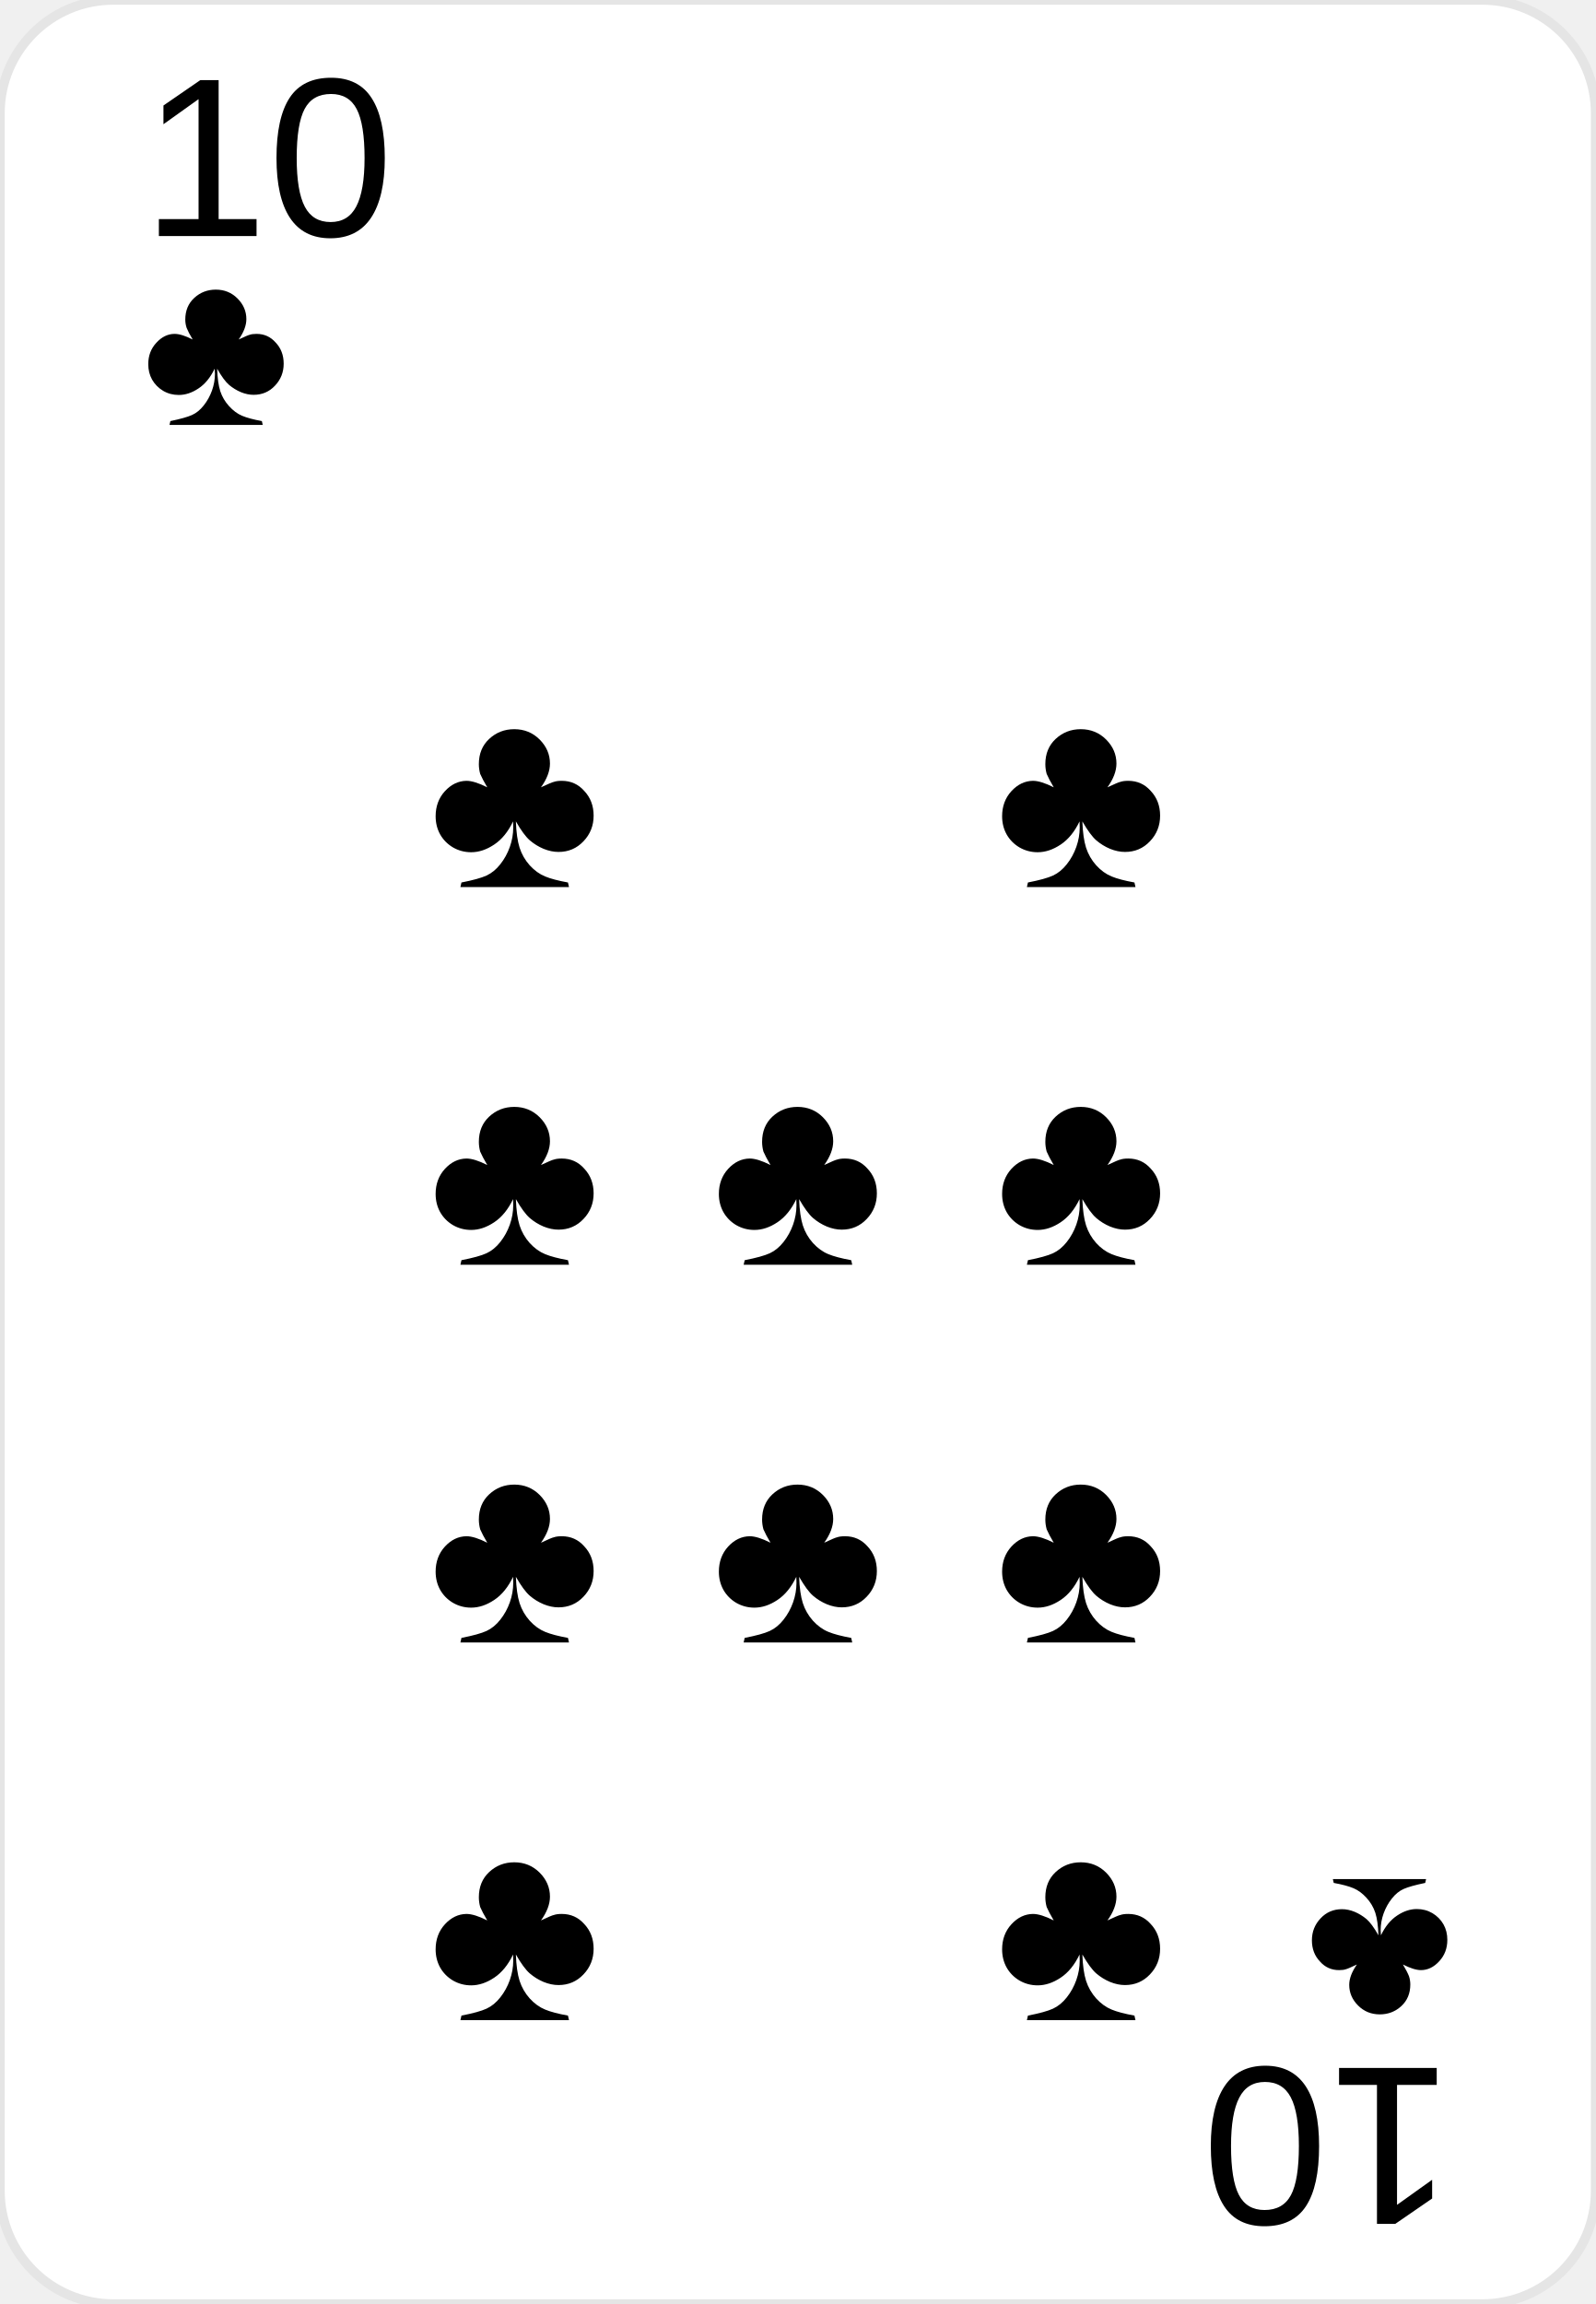
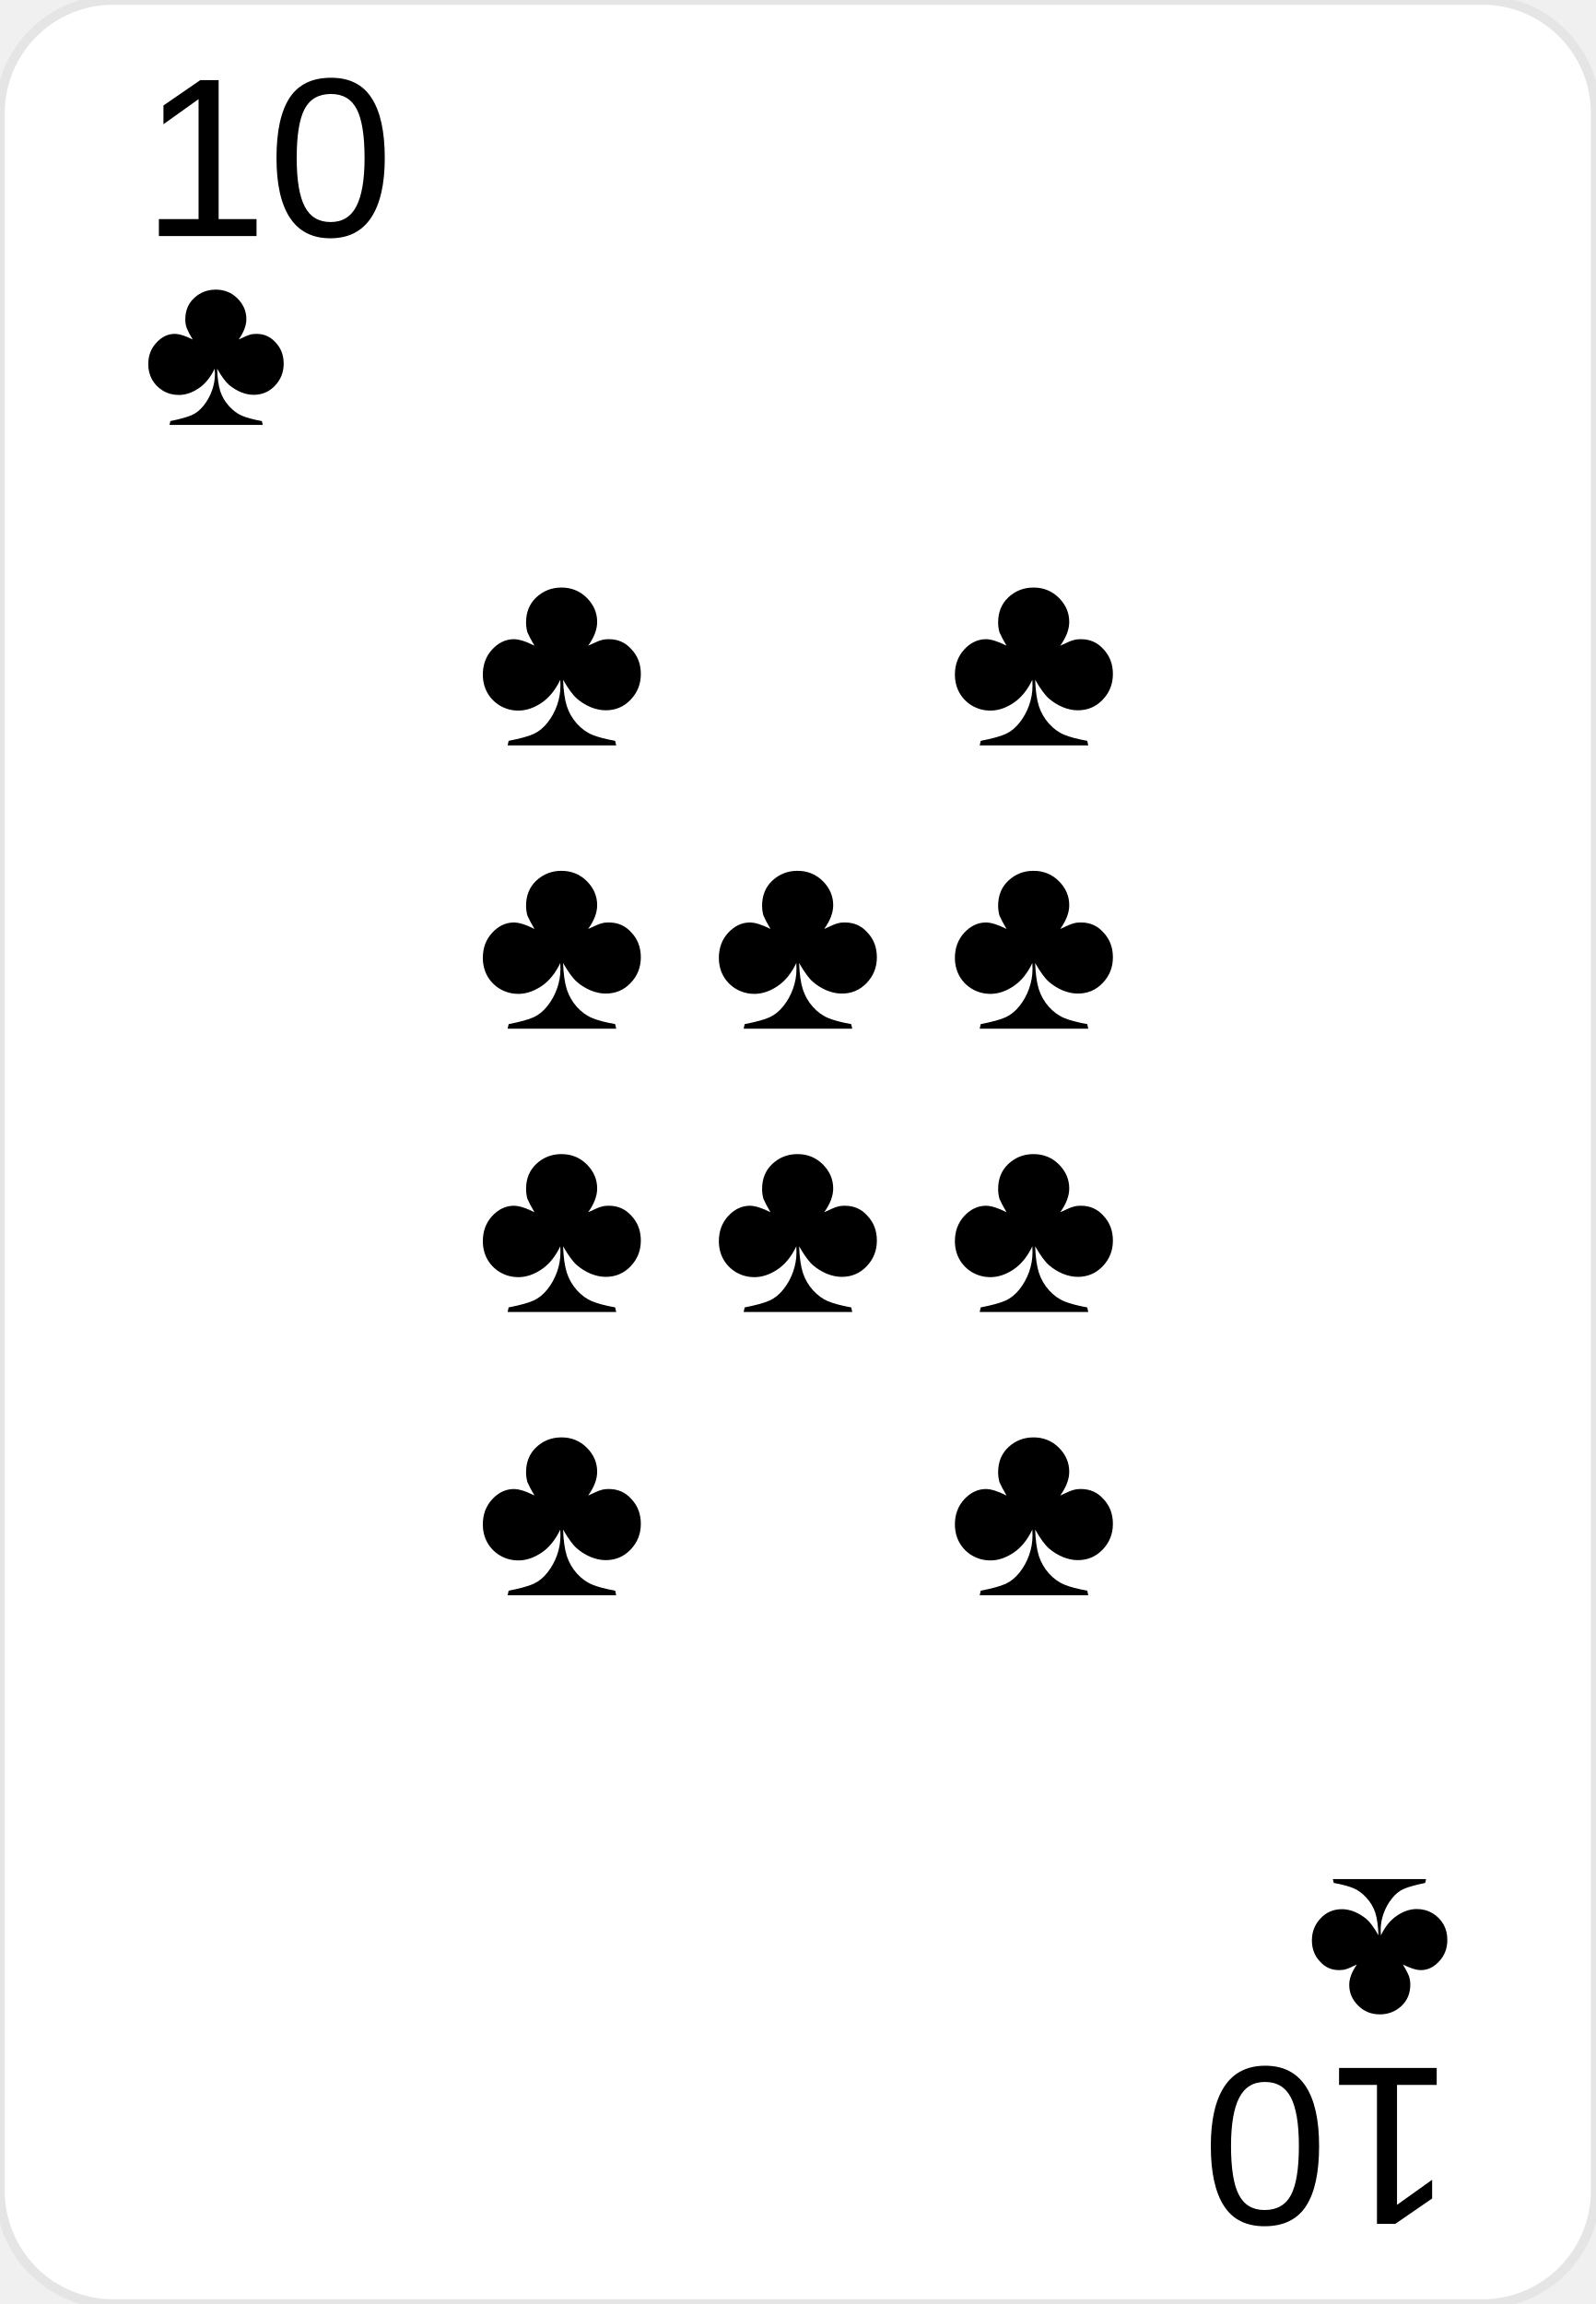
<svg xmlns="http://www.w3.org/2000/svg" width="169" height="244" viewBox="0 0 169 244" fill="none">
  <rect width="169" height="244" rx="12" fill="white" stroke="#E5E5E5" />
  <g transform="translate(15, 25)">
    <text font-family="Arial" font-size="24" fill="#000000">10</text>
    <text font-family="Arial" font-size="24" y="20" fill="#000000">♣</text>
  </g>
  <g transform="translate(154, 219) rotate(180)">
    <text font-family="Arial" font-size="24" fill="#000000">10</text>
    <text font-family="Arial" font-size="24" y="20" fill="#000000">♣</text>
  </g>
-   <g transform="translate(54.5, 62)">
+   <g transform="translate(59.5, 47)">
    <text font-family="Arial" font-size="28" y="24" fill="#000000" text-anchor="middle" dominant-baseline="middle">♣</text>
  </g>
-   <g transform="translate(114.5, 62)">
+   <g transform="translate(109.5, 47)">
    <text font-family="Arial" font-size="28" y="24" fill="#000000" text-anchor="middle" dominant-baseline="middle">♣</text>
  </g>
-   <g transform="translate(54.5, 102)">
+   <g transform="translate(59.5, 77)">
    <text font-family="Arial" font-size="28" y="24" fill="#000000" text-anchor="middle" dominant-baseline="middle">♣</text>
  </g>
-   <g transform="translate(84.5, 102)">
+   <g transform="translate(84.5, 77)">
    <text font-family="Arial" font-size="28" y="24" fill="#000000" text-anchor="middle" dominant-baseline="middle">♣</text>
  </g>
-   <g transform="translate(114.5, 102)">
+   <g transform="translate(109.5, 77)">
    <text font-family="Arial" font-size="28" y="24" fill="#000000" text-anchor="middle" dominant-baseline="middle">♣</text>
  </g>
-   <g transform="translate(54.5, 142)">
+   <g transform="translate(59.5, 107)">
    <text font-family="Arial" font-size="28" y="24" fill="#000000" text-anchor="middle" dominant-baseline="middle">♣</text>
  </g>
-   <g transform="translate(84.5, 142)">
+   <g transform="translate(84.5, 107)">
    <text font-family="Arial" font-size="28" y="24" fill="#000000" text-anchor="middle" dominant-baseline="middle">♣</text>
  </g>
-   <g transform="translate(114.5, 142)">
+   <g transform="translate(109.5, 107)">
    <text font-family="Arial" font-size="28" y="24" fill="#000000" text-anchor="middle" dominant-baseline="middle">♣</text>
  </g>
-   <g transform="translate(54.5, 182)">
+   <g transform="translate(59.5, 137)">
    <text font-family="Arial" font-size="28" y="24" fill="#000000" text-anchor="middle" dominant-baseline="middle">♣</text>
  </g>
-   <g transform="translate(114.5, 182)">
+   <g transform="translate(109.5, 137)">
    <text font-family="Arial" font-size="28" y="24" fill="#000000" text-anchor="middle" dominant-baseline="middle">♣</text>
  </g>
</svg>
